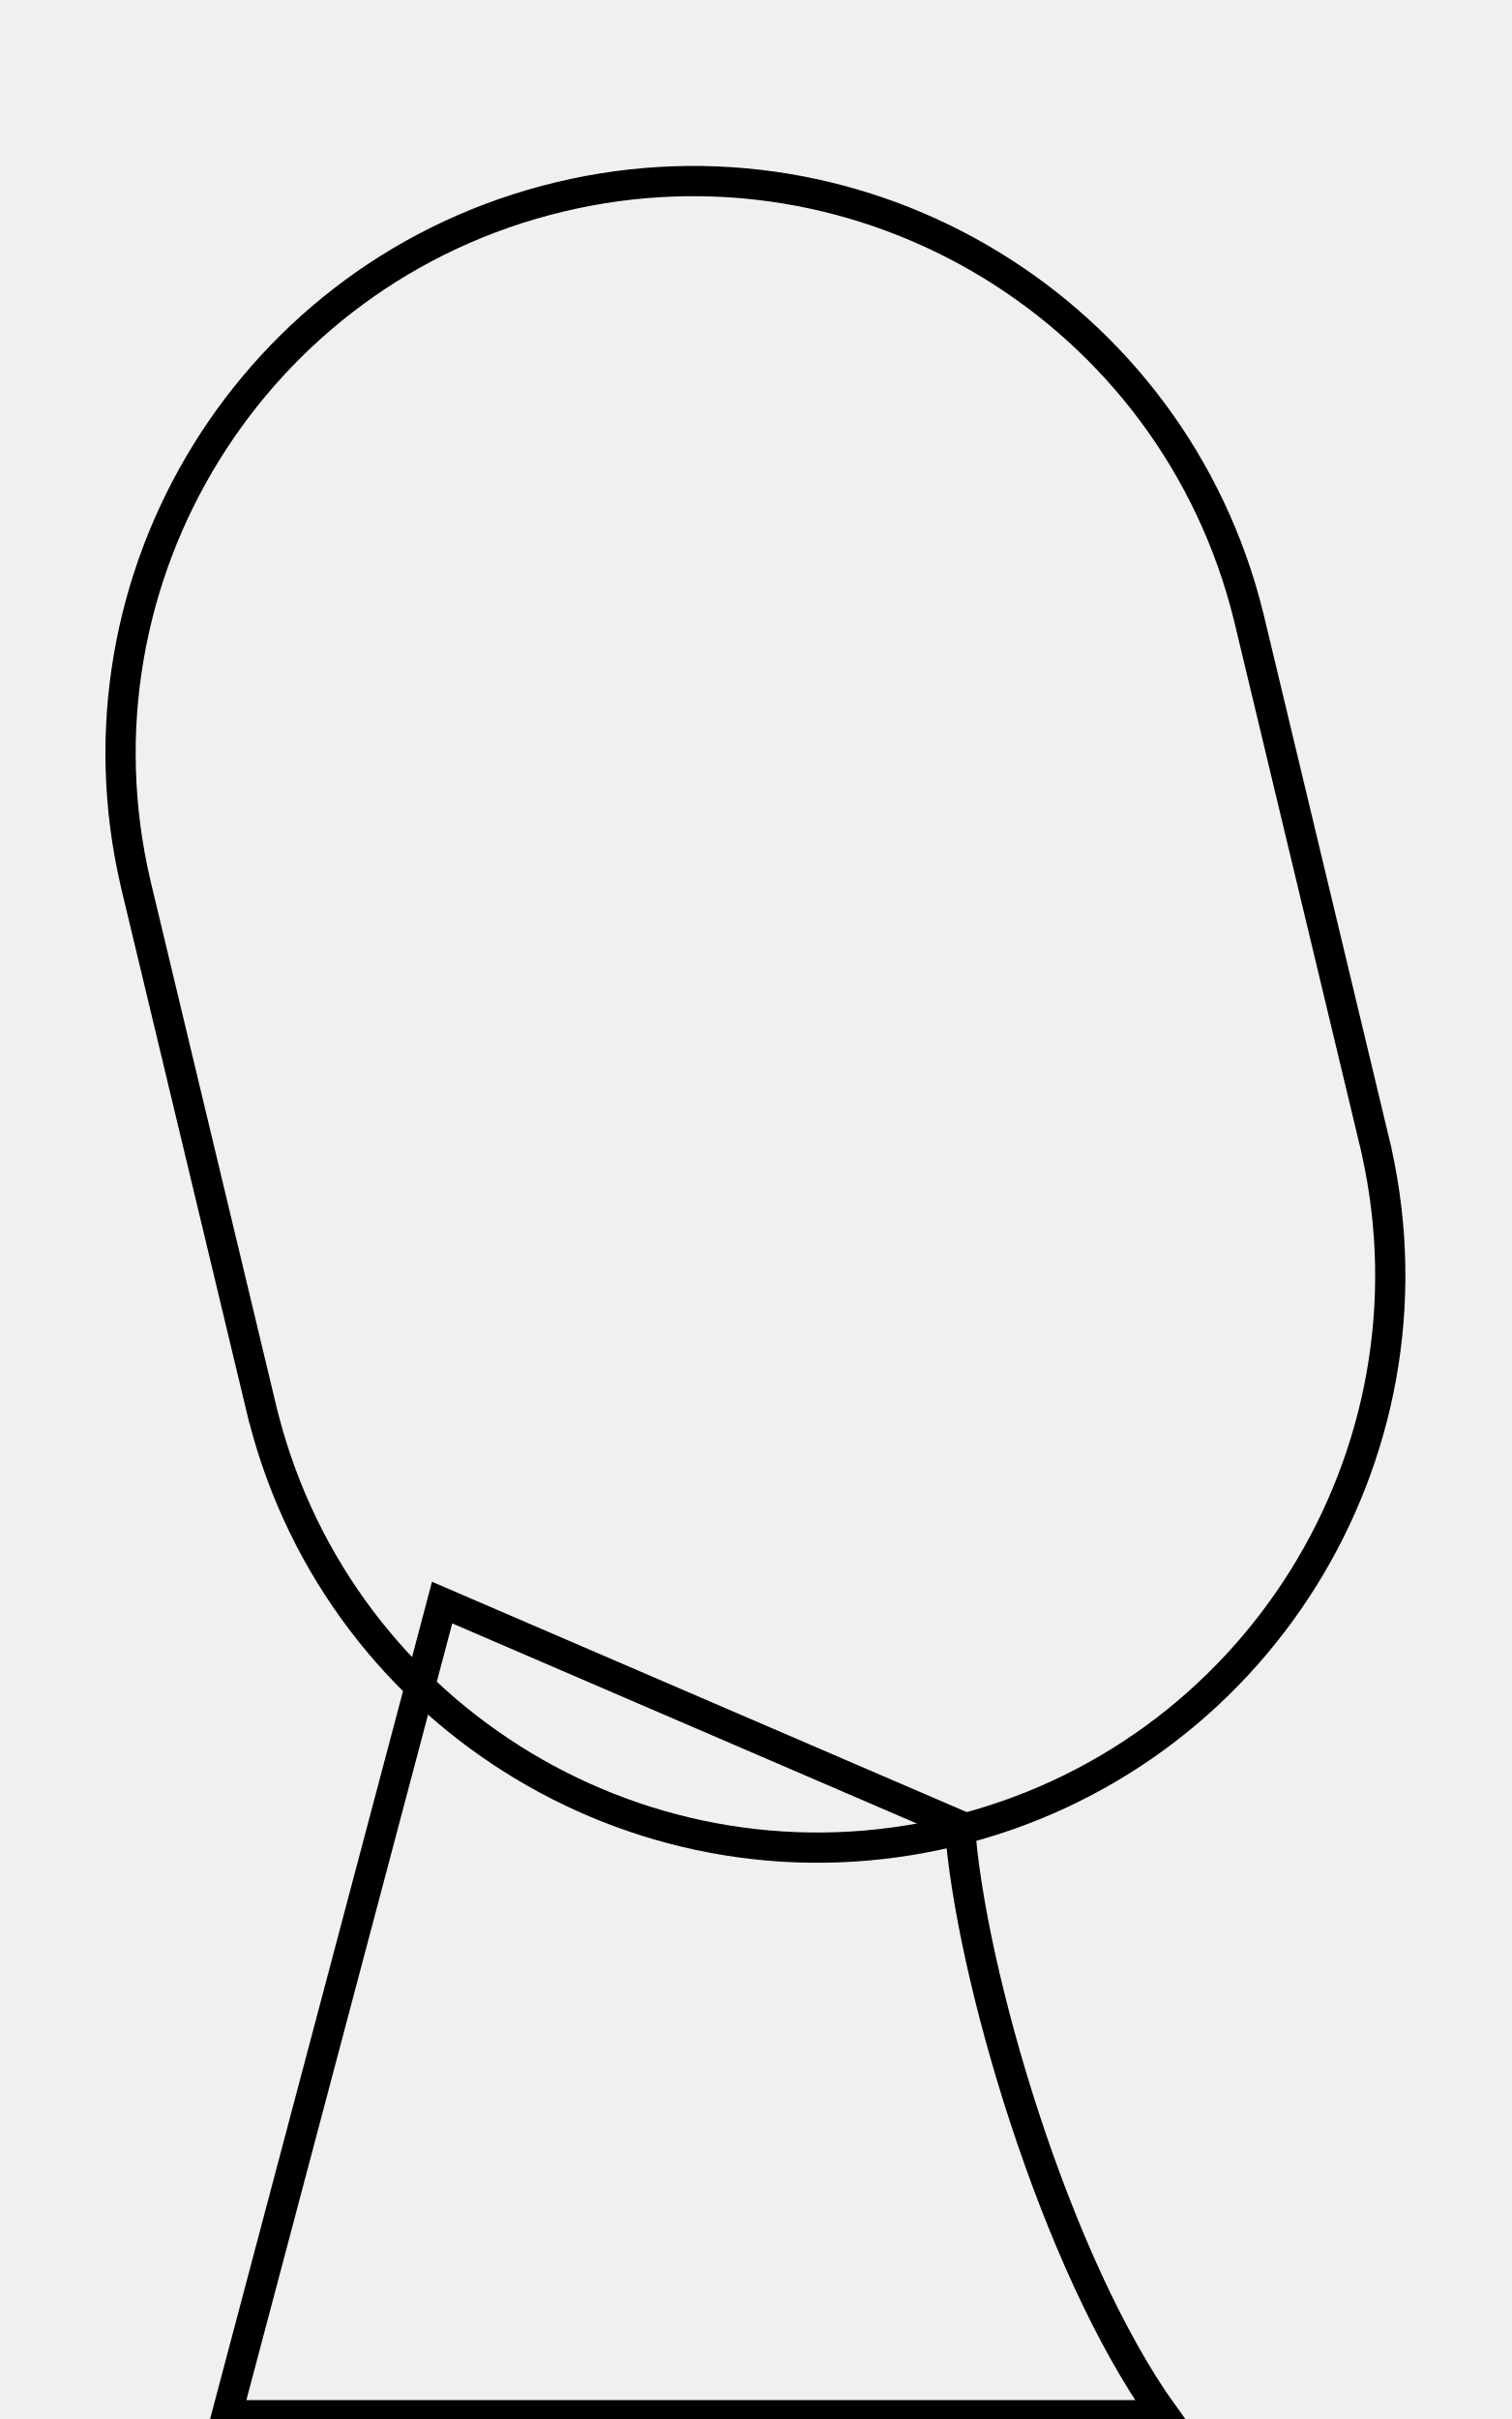
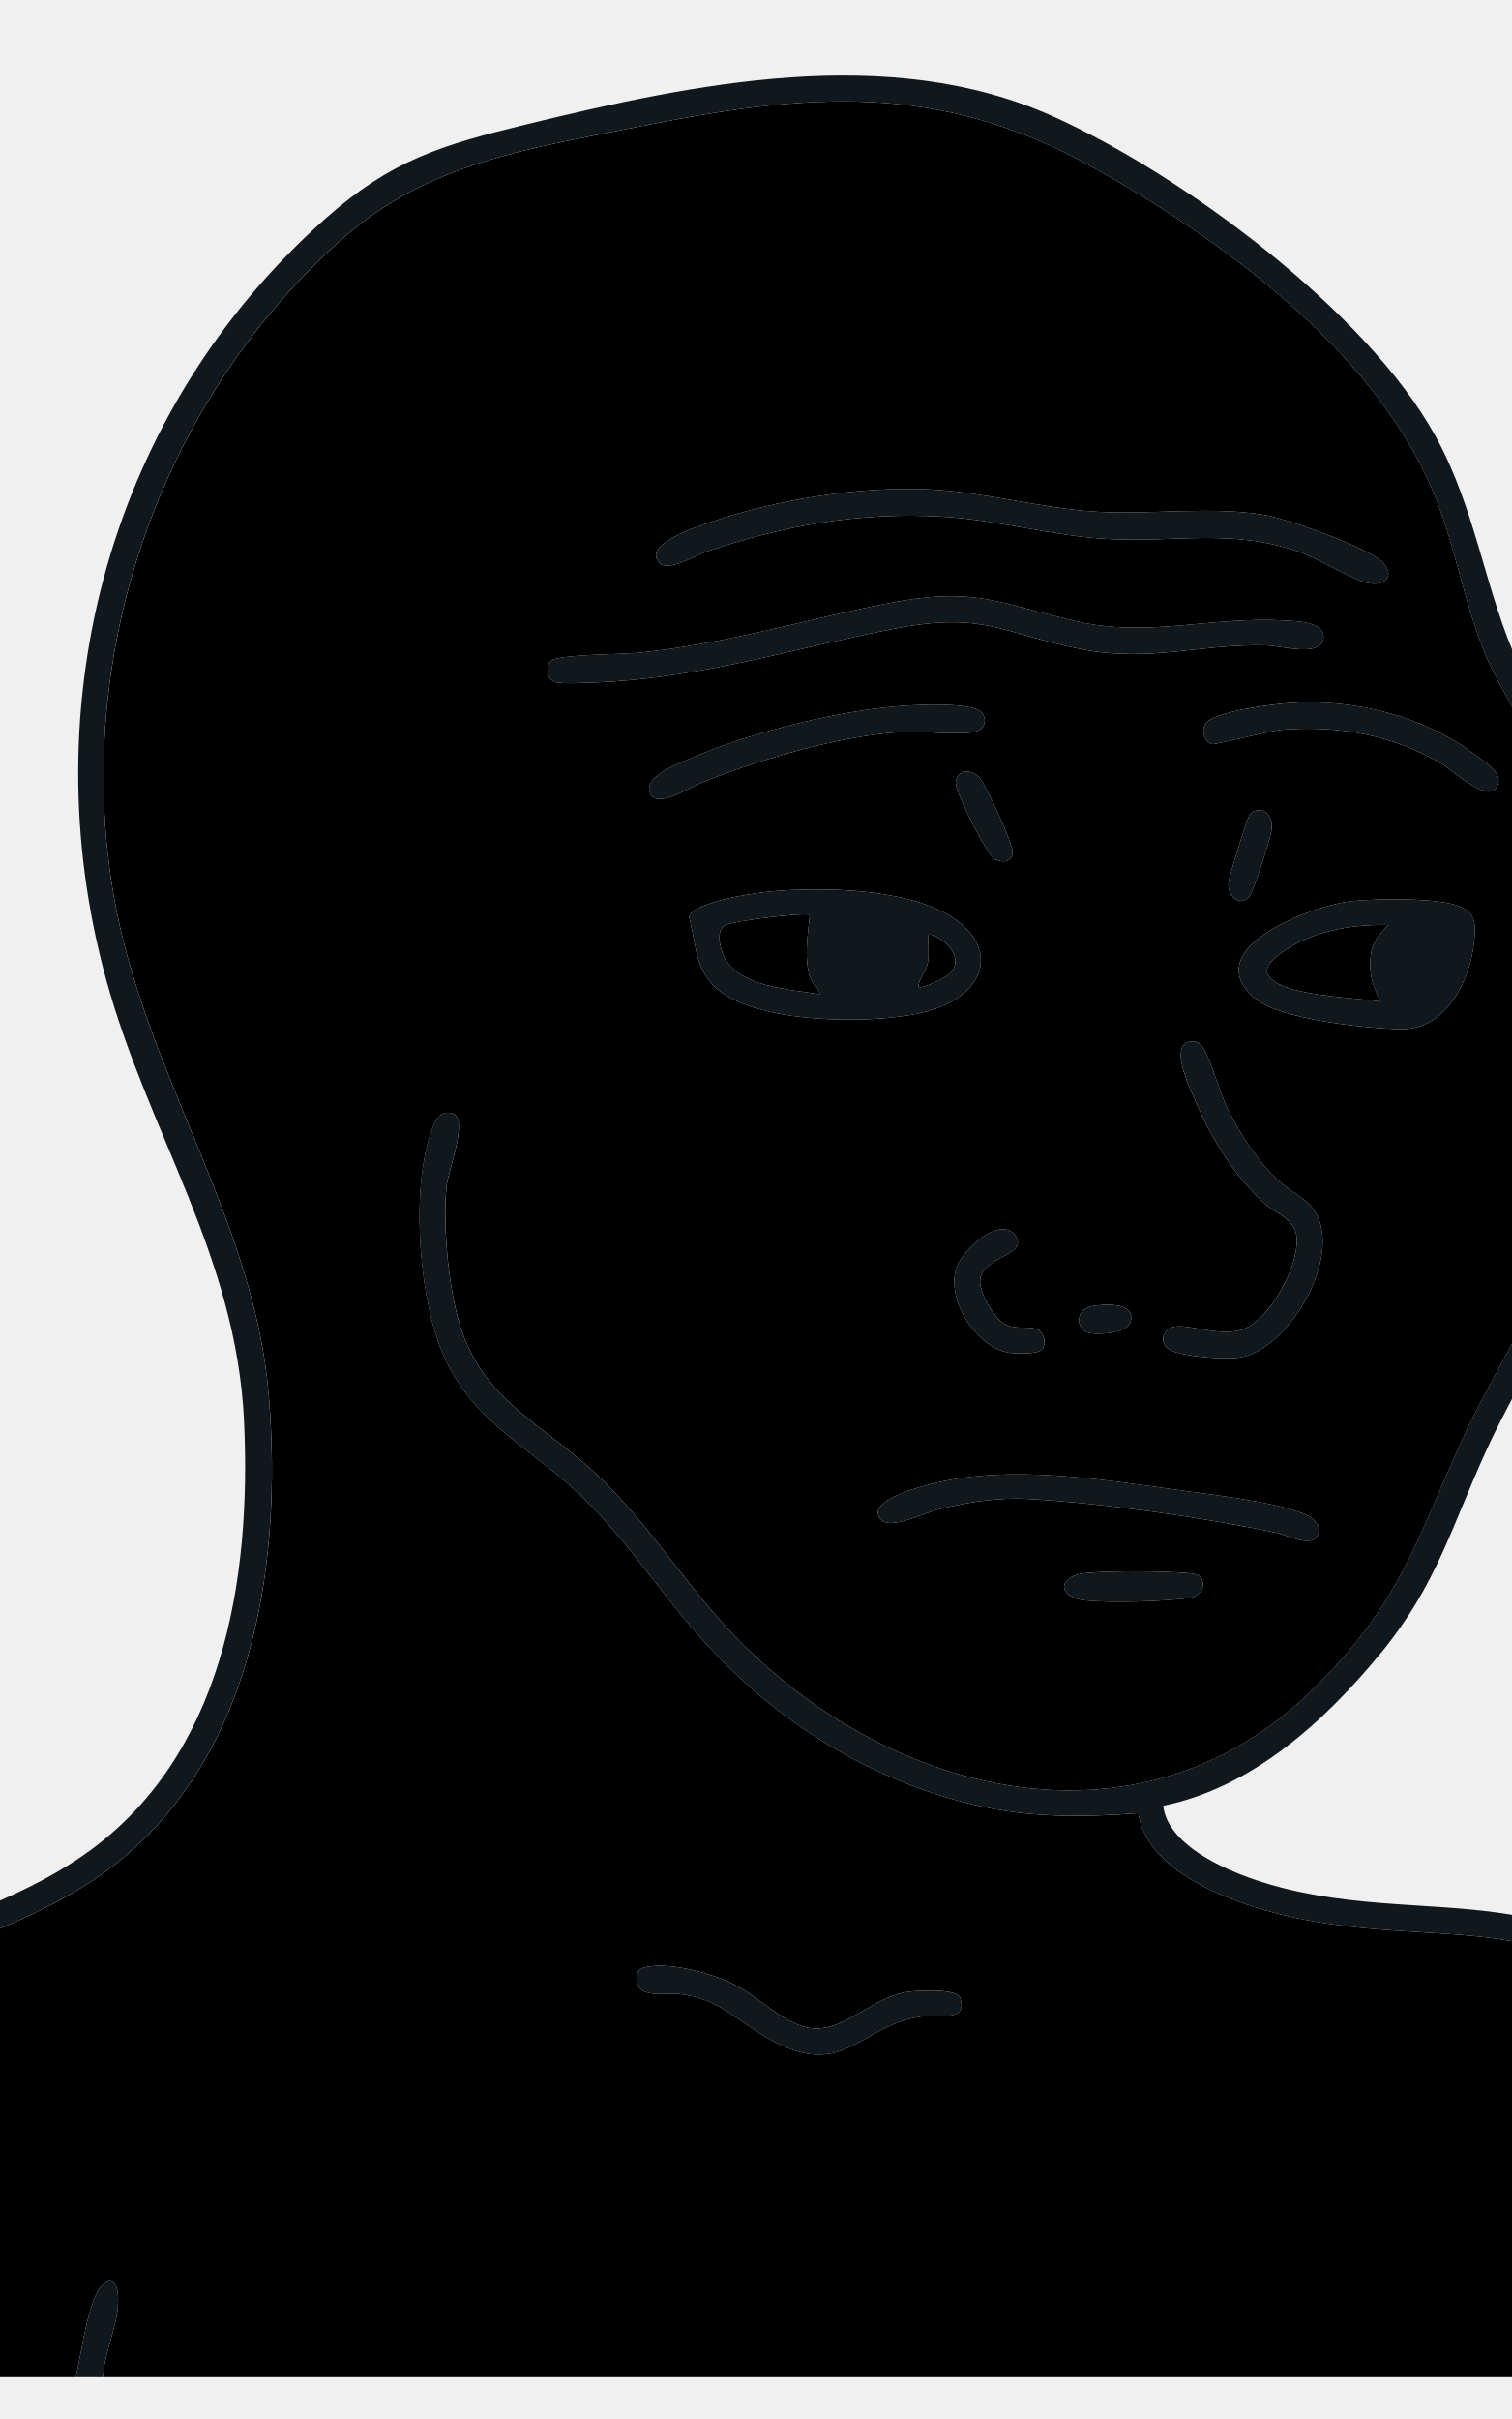
- <svg xmlns="http://www.w3.org/2000/svg" width="200" height="320" viewBox="0 0 200 320" fill="none">
-   <g clip-path="url(#clip0)">
-     <path d="M154 319.5C139.6 299.5 128.333 260.834 127 241.5L58.5 212L30 319.5H154Z" fill="$fillColor" stroke="black" stroke-width="4" />
-     <mask id="mask0" style="mask-type: alpha" maskUnits="userSpaceOnUse" x="30" y="212" width="124" height="118">
-       <path d="M154 329.5C139.6 309.5 128.333 260.834 127 241.5L58.5 212L30 329.5H154Z" fill="$fillColor" />
-     </mask>
-     <g mask="url(#mask0)">
-       <g style="mix-blend-mode: multiply">
-         <ellipse cx="124" cy="210" rx="59" ry="54" fill="black" />
-       </g>
+ <svg xmlns="http://www.w3.org/2000/svg" id="Calque_2" data-name="Calque 2" width="200" height="320" viewBox="0 0 200 320" preserveAspectRatio="xMidYMid meet">
+   <defs>
+     <style>
+       .cls-1-face {
+         fill: #10171d;
+       }
+ 
+       .cls-2-face {
+         fill: #e9f9ff;
+       }
+     </style>
+   </defs>
+   <g id="Calque_1-2" data-name="Calque 1" transform="translate(-50, 10) scale(0.3)">
+     <g>
+       <path fill="$fillColor" d="M9.43,1014.9c3.62-10.19,5.16-21.12,8.18-31.63,14.23-49.5,32.49-89.24,71.37-123.84,36.89-32.83,83-38.3,122.42-66.19,66.37-46.96,80.31-135.46,73.76-211.97-6.62-77.28-54.78-141.83-68.31-219.63-18.47-106.27,20.68-218.62,101-289.85,37.64-33.38,82.63-39.65,130.59-49.28,73.96-14.86,132.48-19.99,200.38,18.02,56.69,31.73,122.52,79.86,149.08,140.95,10.36,23.83,13.98,49.67,23.72,73.34,6.88,16.71,20.1,34.2,23.42,51.83,3.94,20.88-.7,46.48.25,68.47,2.03,46.9,21.81,93.48,7.96,139.88-8.36,28-28.34,57.53-40.8,84.61-21.74,47.25-27.71,73.7-66.78,112.06-77.98,76.56-191.69,45.77-258.92-27.84-20.33-22.26-36.42-48.37-58.81-68.77-23.42-21.34-48.61-31.49-58.56-64.65-5.02-16.73-7.44-43.44-5.74-60.78.6-6.19,9.37-28.6,3.27-31.66-3.57-1.79-6.93.15-8.44,3.57-11.01,25.02-7.37,74.26,2.45,99.51,12.02,30.88,36.65,41.83,59.39,62.73,21.92,20.15,37.73,45.77,57.72,67.68,31.72,34.77,72.39,60.22,118.6,71.11,24.21,5.7,47.43,5.51,72.11,3.64,3.39,23.85,35.29,36.88,55.89,42.78,79.74,22.88,145.19-13.94,187.39,80.8,17.44,39.15,25.4,82.83,31.42,125.1h-91.55c.41-11.02,4.16-25.74,2.15-36.52-.84-4.5-6.01-6.83-9.33-2.84-2.97,3.57-1.08,11.07-1.55,15.89-.76,7.81-2.97,15.52-2.17,23.47H212.14c.42-10.35,5.76-21,6.52-31.1,1.13-15.06-6.27-15.15-10.92-2.21-3.66,10.16-5.34,22.68-7.58,33.32H9.43ZM457.62,214.99c3.92,3.94,16.15-3.58,20.96-5.21,34.02-11.49,67.43-17.37,103.6-15.3,24.29,1.39,48.55,8.54,72.99,9.85,30.56,1.64,54.77-4.72,84.72,5.74,8.56,2.99,23.33,12.25,29.95,13.66,7.39,1.57,12.45-2.91,6.75-8.94-6.44-6.82-41.96-19.24-52.03-21.01-23.16-4.05-49.98-.07-73.75-1.45-24.74-1.43-49.21-8.62-74.08-9.85-30.49-1.51-67.1,4.39-95.99,14.19-4.99,1.69-31.48,9.93-23.12,18.32ZM409.66,258.06c-2.54,2.5-2.02,8.68,2.5,9.53,3.52.67,11.26.21,15.27.08,47.2-1.57,88.07-14.87,133.26-23.7,40.25-7.87,47.38,1.97,82.99,8.97,30.49,5.99,53.12-2.67,82.31-1.66,5.75.2,24.47,5.58,24.44-3.83-.02-6.62-11.55-6.79-16.76-7.13-32.18-2.1-60.54,7.77-92.82.19-36.03-8.46-44.73-15.44-84.53-7.44-36.8,7.4-70.09,17.6-108.24,21.47-6.6.67-35.52.68-38.43,3.53ZM735.04,276.68c-7.01.5-33.19,3.72-36.72,9.08-1.89,2.86-.61,8.05,2.84,9,1.54.43,25.79-5.97,31.39-6.38,25.36-1.88,48.76,2.5,70.61,15.47,4.85,2.88,21.29,18.66,24.29,8.53,1.61-5.43-6.31-10.04-10.12-12.91-22.89-17.26-53.87-24.83-82.3-22.79ZM567.21,277.76c-29.18,1.72-69.61,11.75-96.42,23.48-5.49,2.4-19.68,7.65-17.6,14.7,2.38,8.07,17.98-2.19,22.74-4.1,25.88-10.37,60.91-20.77,88.74-22.44,8.27-.5,25.99,1.72,32.51-.18,3.88-1.13,5.05-5.44,2.36-8.45-3.9-4.36-25.94-3.37-32.32-3ZM589.5,308.26c-.72.72-1.27,2.58-1.29,3.61-.08,4.31,13.75,32.07,17.38,33.74,3.63,1.66,7.55,1.21,7.71-3.24.14-3.82-11.69-29.15-14.41-32.59-2.19-2.76-6.76-4.15-9.39-1.52ZM717.56,362.25c1.78-1.73,9.65-26.33,9.98-29.85.8-8.65-6.75-10.79-9.78-6.21-1.33,2-8.99,26.9-9.26,29.76-.54,5.78,4.67,10.55,9.06,6.3ZM508.36,359.59c-6.75.53-35.89,4.38-37.78,11.38,3.03,11.09,2.42,22.31,11.31,30.83,17.24,16.52,69.01,16.61,91.03,11.5,32.85-7.61,35.86-34.44,4.3-46.93-19.43-7.69-48.1-8.41-68.86-6.78ZM763.38,363.95c-17.28,1.68-69.82,21.01-42.79,43.29,10.88,8.97,49.69,13.09,64.27,13.21,19.76.17,30.42-21.67,32.01-38.95.6-6.47,1.01-11.67-5.63-14.83-9.09-4.34-37.21-3.75-47.87-2.72ZM691.4,425.98c-9.11,1.69.04,20.42,2.26,25.65,7.19,16.94,17.48,33.88,31.27,46.15,4.8,4.27,12.47,6.18,13.54,13.74,1.75,12.37-11.64,37.35-23.89,41.4-10.66,3.52-25.41-3.37-31.34-.83-4.96,2.12-4.66,8.12.15,10.19,6,2.58,22.93,3.93,29.44,3.07,23.25-3.06,48.18-48.06,32.08-66.83-3.24-3.77-9.55-6.96-13.49-10.5-9.76-8.78-17.46-20.65-23.25-32.37-3.68-7.44-7-20.57-10.6-26.48-1.5-2.47-3.18-3.75-6.18-3.19ZM626.02,561.91c2.78-2.78.97-8.31-2.68-9.33-4.32-1.22-9.04.61-13.97-2.38-4.55-2.76-10.89-13.74-10.41-19.13.94-10.65,21.93-10.86,15.43-19.7-6.51-8.86-22.84,6.16-25.66,13.74-5.32,14.27,8.68,36.48,23.94,38.15,2.81.31,11.56.45,13.36-1.35ZM647.77,542.77c-6.83,1.5-6.67,9.93-1.09,11.53,4.15,1.19,17.29.32,18.68-4.93,2.32-8.75-12.22-7.79-17.58-6.61ZM746.99,644.82c2.69-2.69,1.28-6.32-1.35-8.48-7.56-6.21-42.47-10.36-53.55-11.85-37.88-5.08-80.99-13.04-117.85-2.6-4.38,1.24-26.46,7.31-18.81,15.04,4.23,4.27,19.06-3.18,24.85-4.62,13.19-3.3,26.32-5.41,40-4.66,32.15,1.75,77.79,8.21,109.35,14.91,4.5.95,13.8,5.83,17.36,2.27ZM695.77,661.71c-1.21-1.21-3.98-1.25-5.68-1.4-11.33-.95-33.52-1.08-44.73.04-12.48,1.24-12.48,10.77,0,12.01,11.71,1.16,34.02.48,45.83-1.04,4.83-.62,8.22-5.98,4.58-9.61ZM451.61,834.05c-2.82.61-4.01,1.78-4.17,4.66-.53,9.75,12.89,6.56,19.05,7.23,16.94,1.84,25.17,11.62,38.49,19.29,34.53,19.88,40.02-6.09,69.56-9.59,5.58-.66,19.34,2.79,15.61-8.02-1.46-4.23-17.89-3.21-22.04-2.78-16.29,1.71-28.5,17.84-43.62,16.15-11.42-1.28-23.71-14.18-34.08-19.36-9.68-4.83-28.23-9.88-38.79-7.59Z" />
+       <path fill="$fillColor" d="M523.84,370.18c-.89,8.86-2.95,20.88.87,29.12,1.04,2.24,3.67,3.17,3.48,5.78-12.79-2.13-36.32-3.17-42.39-17.01-1.51-3.45-3.48-10.96.61-13.36,3.47-2.04,36-5.95,37.43-4.53Z" />
+       <path fill="$fillColor" d="M585.58,395.98c-1.62,1.68-12.5,7.11-13.79,5.83.15-4.07,3.38-6.44,4.09-10.62.69-4.05.07-8.22.27-12.28,1.55-1.61,18.09,8.09,9.43,17.07Z" />
+       <path fill="$fillColor" d="M778.86,374.55c-3.96,4.55-6.92,7.16-7.63,13.62-.89,8.08.88,13.18,4.36,20.18-9.35-1.89-47.07-2.23-49.97-12.78-1.44-5.25,10.86-11.91,15.12-13.93,11.67-5.52,25.34-7.43,38.13-7.1Z" />
    </g>
-     <mask id="path-4-inside-1" fill="white">
-       <path fill-rule="evenodd" clip-rule="evenodd" d="M183.886 150.917C183.859 150.801 183.831 150.685 183.803 150.569C183.776 150.454 183.748 150.338 183.719 150.222L167.323 81.785C167.306 81.718 167.29 81.65 167.274 81.582C167.258 81.514 167.242 81.447 167.225 81.379L167.152 81.075L167.151 81.076C156.933 39.631 115.156 14.147 73.582 24.108C32.008 34.069 6.315 75.717 15.988 117.293L15.986 117.293L32.978 188.211L32.992 188.208C43.594 229.112 85.062 254.149 126.329 244.261C167.597 234.374 193.216 193.264 184.131 151.996L184.144 151.993L183.886 150.917Z" />
-     </mask>
-     <path fill-rule="evenodd" clip-rule="evenodd" d="M183.886 150.917C183.859 150.801 183.831 150.685 183.803 150.569C183.776 150.454 183.748 150.338 183.719 150.222L167.323 81.785C167.306 81.718 167.29 81.65 167.274 81.582C167.258 81.514 167.242 81.447 167.225 81.379L167.152 81.075L167.151 81.076C156.933 39.631 115.156 14.147 73.582 24.108C32.008 34.069 6.315 75.717 15.988 117.293L15.986 117.293L32.978 188.211L32.992 188.208C43.594 229.112 85.062 254.149 126.329 244.261C167.597 234.374 193.216 193.264 184.131 151.996L184.144 151.993L183.886 150.917Z" fill="$fillColor" />
-     <path d="M183.886 150.917L179.992 151.831L179.994 151.84L179.996 151.849L183.886 150.917ZM183.719 150.222L179.83 151.154L179.832 151.163L179.834 151.172L183.719 150.222ZM167.323 81.785L163.43 82.708L163.433 82.718L167.323 81.785ZM167.274 81.582L163.384 82.514L163.384 82.514L167.274 81.582ZM167.225 81.379L163.335 82.311L163.338 82.321L167.225 81.379ZM167.152 81.075L171.042 80.143L170.111 76.255L166.222 77.185L167.152 81.075ZM167.151 81.076L163.267 82.033L164.218 85.89L168.081 84.966L167.151 81.076ZM73.582 24.108L72.65 20.218L73.582 24.108ZM15.988 117.293L16.922 121.182L20.784 120.255L19.884 116.386L15.988 117.293ZM15.986 117.293L15.052 113.404L11.165 114.337L12.096 118.225L15.986 117.293ZM32.978 188.211L29.088 189.143L30.02 193.035L33.911 192.101L32.978 188.211ZM32.992 188.208L36.864 187.204L35.878 183.401L32.058 184.318L32.992 188.208ZM126.329 244.261L125.397 240.371H125.397L126.329 244.261ZM184.131 151.996L183.2 148.106L179.381 149.021L180.225 152.856L184.131 151.996ZM184.144 151.993L185.075 155.883L188.966 154.951L188.034 151.061L184.144 151.993ZM187.78 150.002C187.751 149.881 187.722 149.759 187.693 149.637L179.914 151.502C179.94 151.611 179.966 151.721 179.992 151.831L187.78 150.002ZM187.693 149.637C187.664 149.516 187.635 149.395 187.605 149.273L179.834 151.172C179.861 151.281 179.887 151.391 179.914 151.502L187.693 149.637ZM163.433 82.718L179.83 151.154L187.609 149.29L171.212 80.853L163.433 82.718ZM171.215 80.863C171.198 80.793 171.181 80.722 171.164 80.65L163.384 82.514C163.4 82.578 163.415 82.642 163.43 82.708L171.215 80.863ZM171.164 80.65C171.147 80.579 171.13 80.508 171.113 80.436L163.338 82.321C163.353 82.385 163.369 82.449 163.384 82.514L171.164 80.65ZM163.262 82.007L163.335 82.311L171.115 80.447L171.042 80.143L163.262 82.007ZM168.081 84.966L168.083 84.966L166.222 77.185L166.221 77.185L168.081 84.966ZM171.035 80.118C160.291 36.54 116.364 9.745 72.65 20.218L74.514 27.998C113.949 18.55 153.575 42.722 163.267 82.033L171.035 80.118ZM72.65 20.218C28.936 30.692 1.922 74.484 12.092 118.199L19.884 116.386C10.709 76.951 35.08 37.446 74.514 27.998L72.65 20.218ZM16.92 121.183L16.922 121.182L15.054 113.403L15.052 113.404L16.92 121.183ZM36.868 187.279L19.876 116.361L12.096 118.225L29.088 189.143L36.868 187.279ZM32.058 184.318L32.044 184.322L33.911 192.101L33.925 192.097L32.058 184.318ZM29.119 189.211C40.269 232.223 83.869 258.548 127.261 248.151L125.397 240.371C86.254 249.75 46.92 226.002 36.864 187.204L29.119 189.211ZM127.261 248.151C170.653 237.755 197.591 194.53 188.038 151.136L180.225 152.856C188.842 191.999 164.541 230.993 125.397 240.371L127.261 248.151ZM183.212 148.103L183.2 148.106L185.063 155.886L185.075 155.883L183.212 148.103ZM179.996 151.849L180.254 152.925L188.034 151.061L187.776 149.985L179.996 151.849Z" fill="black" mask="url(#path-4-inside-1)" />
+     <g>
+       <path class="cls-1-face" d="M2.89,1014.9c-4.36-4.5-2.72-7.82-1.86-13.32,8.55-54.22,39.59-114.41,80.31-150.88,37.95-33.98,82.57-38.39,122.42-66.19,61.29-42.75,73.85-120.94,70.54-191.3-3.43-72.81-42.08-126.47-60.77-194.45-33.56-122.1,1.96-251.61,96.67-335.71,29.07-25.81,51.27-32.43,88.28-41.45,73.97-18.04,160.18-36.17,232.54-3.65,57.09,25.66,138.28,85.75,168.72,140.93,18.26,33.09,21.65,68.2,37.02,101.49,4.7,10.17,11.58,19.68,15.63,30.17,10.2,26.47,3.35,63.35,4.94,92.15,2.27,41.24,18.89,81.24,10.38,122.78-6.99,34.08-30.54,68.22-45.11,99.93-15.78,34.34-22.1,60.06-47.05,90.36-24.76,30.08-56.5,59.1-95.84,67.16,1.98,17.08,26.2,27.8,40.79,32.73,73.3,24.74,147.45-10.43,193.67,72.32,24.04,43.05,34.67,98.33,40.14,146.91h-10.9c-6.02-42.27-13.98-85.95-31.42-125.1-42.2-94.73-107.65-57.92-187.39-80.8-20.6-5.91-52.5-18.94-55.89-42.78-24.68,1.86-47.9,2.06-72.11-3.64-46.21-10.89-86.88-36.34-118.6-71.11-19.98-21.91-35.79-47.53-57.72-67.68-22.74-20.9-47.38-31.85-59.39-62.73-9.83-25.25-13.46-74.5-2.45-99.51,1.5-3.42,4.86-5.36,8.44-3.57,6.1,3.05-2.67,25.47-3.27,31.66-1.69,17.34.73,44.04,5.74,60.78,9.95,33.17,35.14,43.32,58.56,64.65,22.39,20.4,38.48,46.51,58.81,68.77,67.22,73.61,180.93,104.4,258.92,27.84,39.07-38.36,45.04-64.82,66.78-112.06,12.46-27.08,32.44-56.61,40.8-84.61,13.85-46.39-5.93-92.97-7.96-139.88-.95-21.99,3.69-47.59-.25-68.47-3.33-17.63-16.55-35.12-23.42-51.83-9.74-23.67-13.36-49.51-23.72-73.34-26.57-61.09-92.4-109.22-149.08-140.95-67.9-38.01-126.42-32.88-200.38-18.02-47.95,9.63-92.95,15.9-130.59,49.28-80.32,71.23-119.47,183.59-101,289.85,13.52,77.8,61.69,142.34,68.31,219.63,6.55,76.51-7.38,165.01-73.76,211.97-39.42,27.89-85.53,33.36-122.42,66.19-38.87,34.6-57.13,74.34-71.37,123.84-3.02,10.51-4.56,21.44-8.18,31.63H2.89Z" />
+       <path class="cls-1-face" d="M212.14,1014.9h-11.99c2.24-10.64,3.93-23.15,7.58-33.32,4.65-12.93,12.06-12.85,10.92,2.21-.76,10.1-6.1,20.75-6.52,31.1Z" />
+       <path class="cls-1-face" d="M851.88,1014.9h-10.9c-.8-7.94,1.41-15.66,2.17-23.47.47-4.82-1.42-12.32,1.55-15.89,3.32-3.98,8.49-1.66,9.33,2.84,2.01,10.78-1.74,25.5-2.15,36.52Z" />
+       <path class="cls-1-face" d="M508.36,359.59c20.76-1.62,49.43-.9,68.86,6.78,31.56,12.49,28.55,39.31-4.3,46.93-22.02,5.1-73.79,5.02-91.03-11.5-8.89-8.52-8.28-19.74-11.31-30.83,1.89-7,31.03-10.85,37.78-11.38ZM523.84,370.18c-1.42-1.43-33.96,2.49-37.43,4.53-4.09,2.4-2.13,9.91-.61,13.36,6.08,13.84,29.6,14.88,42.39,17.01.18-2.61-2.45-3.54-3.48-5.78-3.81-8.25-1.76-20.27-.87-29.12ZM585.58,395.98c8.66-8.99-7.88-18.68-9.43-17.07-.2,4.06.42,8.23-.27,12.28-.71,4.18-3.94,6.55-4.09,10.62,1.28,1.28,12.17-4.15,13.79-5.83Z" />
+       <path class="cls-1-face" d="M409.66,258.06c2.91-2.86,31.82-2.87,38.43-3.53,38.15-3.87,71.44-14.07,108.24-21.47,39.8-8,48.5-1.02,84.53,7.44,32.28,7.58,60.64-2.28,92.82-.19,5.21.34,16.74.52,16.76,7.13.02,9.41-18.7,4.03-24.44,3.83-29.19-1.01-51.82,7.65-82.31,1.66-35.62-6.99-42.74-16.84-82.99-8.97-45.18,8.83-86.06,22.13-133.26,23.7-4.01.13-11.76.59-15.27-.08-4.52-.85-5.04-7.03-2.5-9.53Z" />
+       <path class="cls-1-face" d="M457.62,214.99c-8.35-8.39,18.13-16.62,23.12-18.32,28.89-9.8,65.5-15.69,95.99-14.19,24.87,1.23,49.34,8.42,74.08,9.85,23.77,1.38,50.59-2.6,73.75,1.45,10.07,1.76,45.59,14.19,52.03,21.01,5.7,6.03.63,10.52-6.75,8.94-6.62-1.41-21.39-10.67-29.95-13.66-29.95-10.46-54.17-4.1-84.72-5.74-24.43-1.31-48.69-8.47-72.99-9.85-36.17-2.07-69.58,3.81-103.6,15.3-4.82,1.63-17.04,9.15-20.96,5.21Z" />
+       <path class="cls-1-face" d="M763.38,363.95c10.65-1.03,38.77-1.62,47.87,2.72,6.64,3.16,6.22,8.36,5.63,14.83-1.59,17.28-12.26,39.12-32.01,38.95-14.58-.12-53.4-4.25-64.27-13.21-27.02-22.28,25.52-41.61,42.79-43.29ZM778.86,374.55c-12.79-.33-26.46,1.57-38.13,7.1-4.25,2.01-16.56,8.67-15.12,13.93,2.9,10.55,40.62,10.88,49.97,12.78-3.48-7-5.24-12.1-4.36-20.18.71-6.46,3.67-9.07,7.63-13.62Z" />
+       <path class="cls-1-face" d="M691.4,425.98c2.99-.56,4.68.72,6.18,3.19,3.59,5.91,6.92,19.04,10.6,26.48,5.79,11.71,13.49,23.59,23.25,32.37,3.94,3.54,10.25,6.73,13.49,10.5,16.1,18.78-8.82,63.77-32.08,66.83-6.51.86-23.44-.5-29.44-3.07-4.81-2.07-5.11-8.07-.15-10.19,5.93-2.53,20.68,4.35,31.34.83,12.25-4.05,25.64-29.03,23.89-41.4-1.07-7.56-8.74-9.47-13.54-13.74-13.79-12.27-24.09-29.21-31.27-46.15-2.22-5.24-11.37-23.96-2.26-25.65Z" />
+       <path class="cls-1-face" d="M746.99,644.82c-3.57,3.56-12.86-1.32-17.36-2.27-31.55-6.7-77.2-13.16-109.35-14.91-13.68-.74-26.81,1.36-40,4.66-5.79,1.45-20.62,8.9-24.85,4.62-7.66-7.73,14.43-13.8,18.81-15.04,36.86-10.44,79.97-2.48,117.85,2.6,11.09,1.49,45.99,5.64,53.55,11.85,2.64,2.17,4.04,5.79,1.35,8.48Z" />
+       <path class="cls-1-face" d="M451.61,834.05c10.56-2.29,29.11,2.76,38.79,7.59,10.38,5.18,22.67,18.08,34.08,19.36,15.12,1.69,27.33-14.44,43.62-16.15,4.15-.43,20.58-1.45,22.04,2.78,3.73,10.81-10.04,7.36-15.61,8.02-29.53,3.5-35.03,29.46-69.56,9.59-13.32-7.67-21.55-17.45-38.49-19.29-6.16-.67-19.58,2.52-19.05-7.23.16-2.88,1.35-4.05,4.17-4.66Z" />
+       <path class="cls-1-face" d="M567.21,277.76c6.39-.38,28.43-1.36,32.32,3,2.7,3.01,1.53,7.32-2.36,8.45-6.53,1.9-24.25-.31-32.51.18-27.84,1.68-62.86,12.07-88.74,22.44-4.76,1.91-20.36,12.16-22.74,4.1-2.08-7.05,12.11-12.29,17.6-14.7,26.82-11.73,67.25-21.76,96.42-23.48Z" />
+       <path class="cls-1-face" d="M735.04,276.68c28.44-2.05,59.41,5.53,82.3,22.79,3.8,2.87,11.73,7.48,10.12,12.91-3.01,10.13-19.44-5.65-24.29-8.53-21.86-12.97-45.25-17.35-70.61-15.47-5.6.42-29.85,6.81-31.39,6.38-3.45-.95-4.73-6.14-2.84-9,3.53-5.35,29.71-8.57,36.72-9.08Z" />
+       <path class="cls-1-face" d="M626.02,561.91c-1.8,1.8-10.56,1.66-13.36,1.35-15.26-1.67-29.26-23.88-23.94-38.15,2.83-7.58,19.15-22.6,25.66-13.74,6.5,8.85-14.49,9.06-15.43,19.7-.48,5.39,5.86,16.37,10.41,19.13,4.93,2.99,9.65,1.16,13.97,2.38,3.65,1.03,5.46,6.56,2.68,9.33Z" />
+       <path class="cls-1-face" d="M695.77,661.71c3.64,3.63.25,8.99-4.58,9.61-11.81,1.52-34.13,2.2-45.83,1.04-12.48-1.24-12.48-10.78,0-12.01,11.21-1.11,33.4-.99,44.73-.04,1.7.14,4.47.18,5.68,1.4Z" />
+       <path class="cls-1-face" d="M589.5,308.26c2.63-2.63,7.2-1.24,9.39,1.52,2.72,3.43,14.55,28.77,14.41,32.59-.16,4.45-4.08,4.91-7.71,3.24-3.64-1.67-17.46-29.43-17.38-33.74.02-1.03.57-2.89,1.29-3.61Z" />
+       <path class="cls-1-face" d="M717.56,362.25c-4.39,4.24-9.6-.52-9.06-6.3.27-2.85,7.93-27.76,9.26-29.76,3.04-4.57,10.58-2.44,9.78,6.21-.33,3.52-8.2,28.12-9.98,29.85Z" />
+       <path class="cls-1-face" d="M647.77,542.77c5.36-1.18,19.91-2.14,17.58,6.61-1.39,5.25-14.53,6.12-18.68,4.93-5.57-1.61-5.73-10.03,1.09-11.53Z" />
+     </g>
  </g>
-   <defs>
-     <clipPath id="clip0">
-       <rect width="200" height="320" fill="white" />
-     </clipPath>
-   </defs>
</svg>
